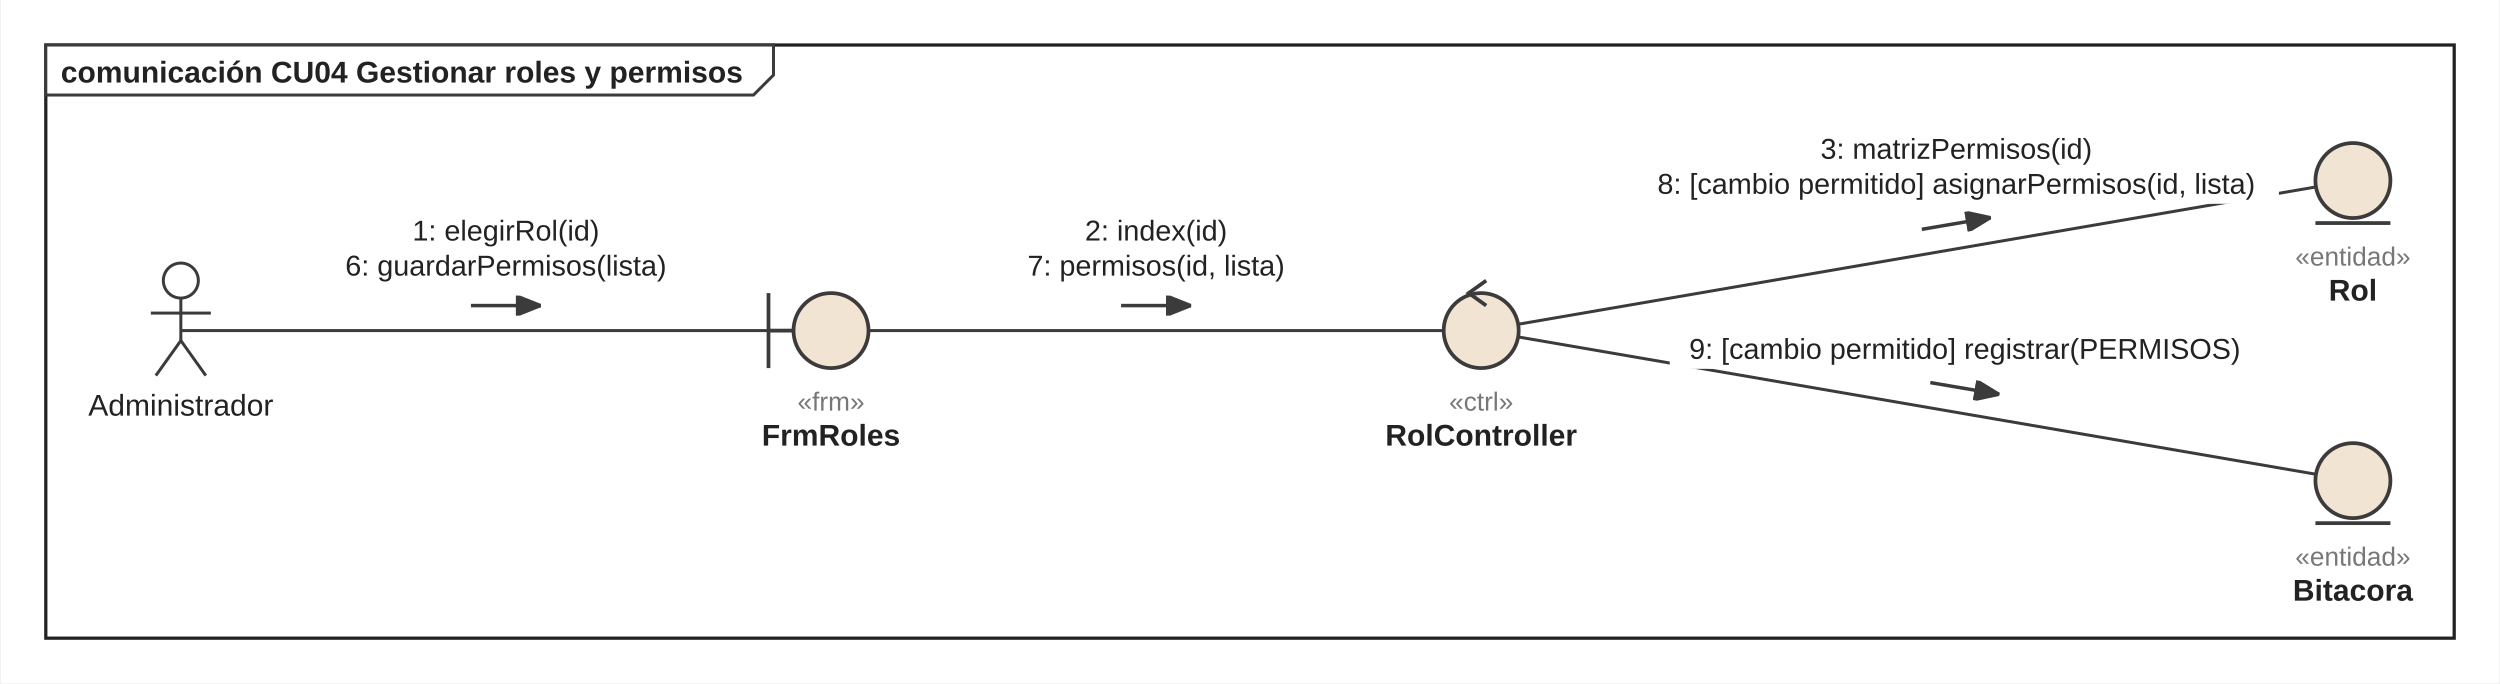
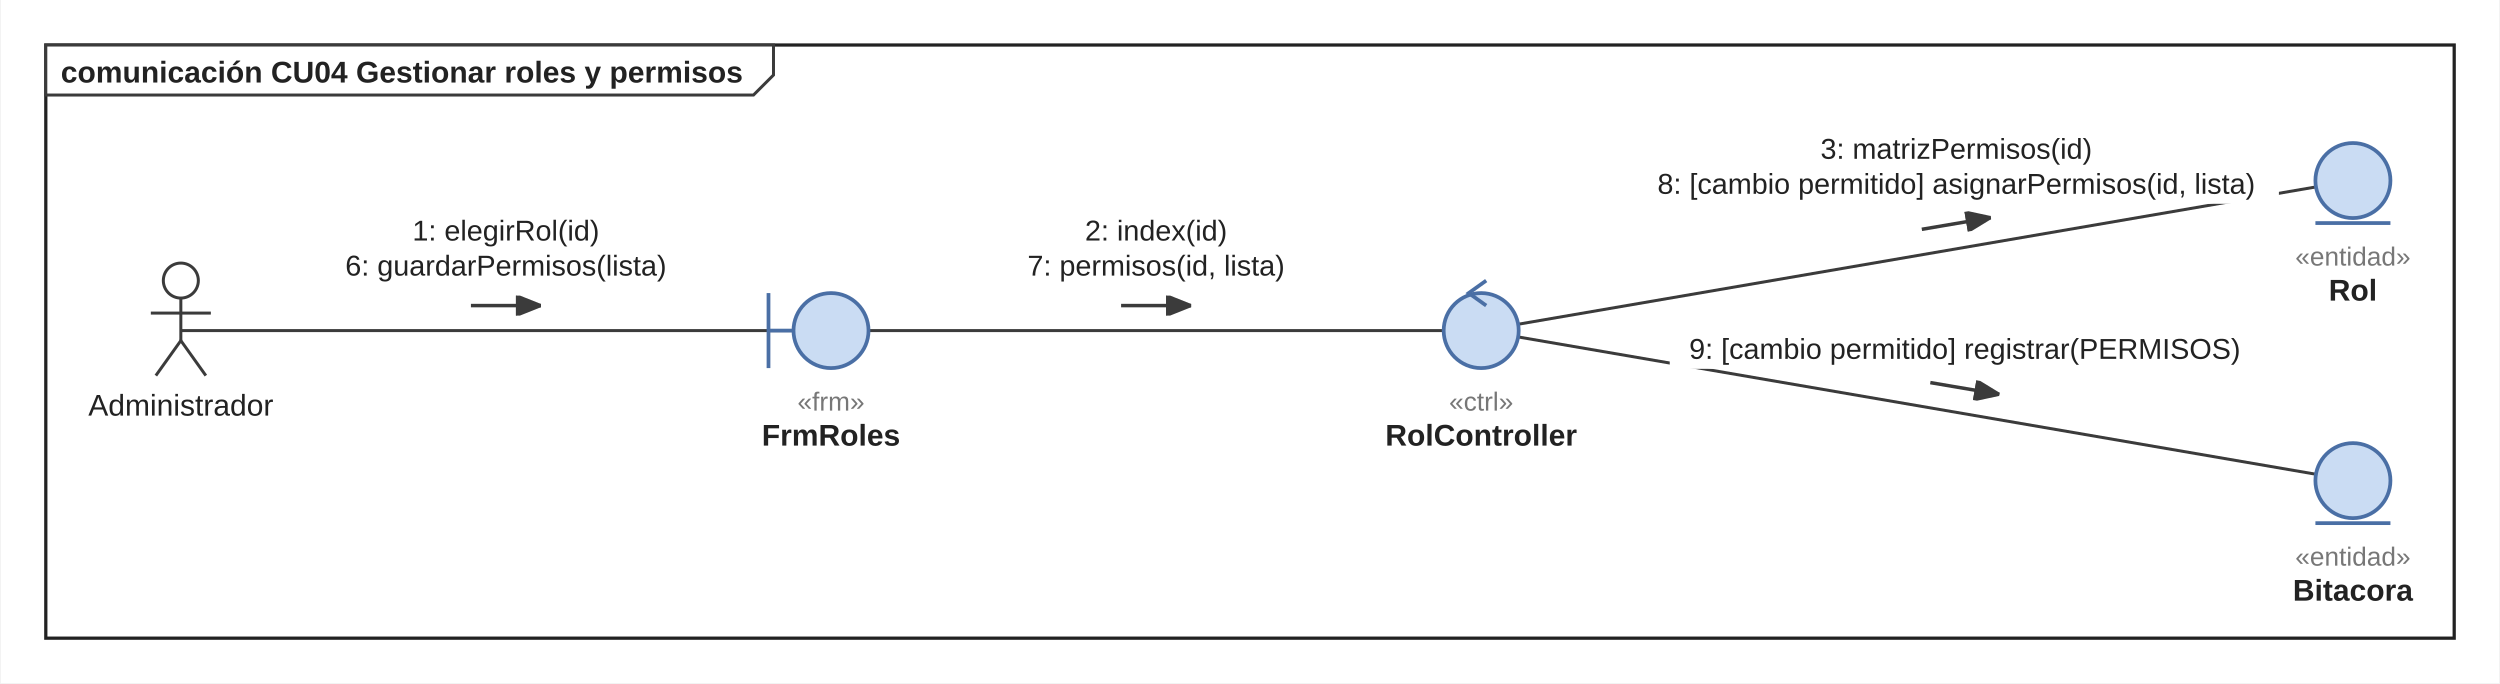
<svg xmlns="http://www.w3.org/2000/svg" width="999" height="273" viewBox="-72.0 -12.2 999.1 273.2">
  <defs>
    <marker id="llena" viewBox="0 0 10 8" refX="10" refY="4" markerWidth="10" markerHeight="8" markerUnits="userSpaceOnUse" orient="auto">
      <path d="M0,0 L10,4 L0,8 z" fill="#3b3b3b" stroke="#3b3b3b" stroke-width="1.2" />
    </marker>
    <marker id="llena_i" viewBox="0 0 10 8" refX="10" refY="4" markerWidth="10" markerHeight="8" markerUnits="userSpaceOnUse" orient="auto-start-reverse">
      <path d="M0,0 L10,4 L0,8 z" fill="#3b3b3b" stroke="#3b3b3b" stroke-width="1.2" />
    </marker>
    <marker id="abierta" viewBox="0 0 10 8" refX="10" refY="4" markerWidth="10" markerHeight="8" markerUnits="userSpaceOnUse" orient="auto">
      <path d="M0,0 L10,4 L0,8" fill="none" stroke="#3b3b3b" stroke-width="1.2" />
    </marker>
    <marker id="abierta_i" viewBox="0 0 10 8" refX="10" refY="4" markerWidth="10" markerHeight="8" markerUnits="userSpaceOnUse" orient="auto-start-reverse">
      <path d="M0,0 L10,4 L0,8" fill="none" stroke="#3b3b3b" stroke-width="1.2" />
    </marker>
    <marker id="triangulo" viewBox="0 0 14 12" refX="12" refY="6" markerWidth="12" markerHeight="12" markerUnits="userSpaceOnUse" orient="auto">
      <path d="M0,0 L12,6 L0,12 z" fill="white" stroke="#3b3b3b" stroke-width="1.2" />
    </marker>
    <marker id="triangulo_i" viewBox="0 0 14 12" refX="12" refY="6" markerWidth="12" markerHeight="12" markerUnits="userSpaceOnUse" orient="auto-start-reverse">
      <path d="M0,0 L12,6 L0,12 z" fill="white" stroke="#3b3b3b" stroke-width="1.2" />
    </marker>
    <marker id="rombo" viewBox="0 0 14 10" refX="14" refY="5" markerWidth="14" markerHeight="10" markerUnits="userSpaceOnUse" orient="auto">
      <path d="M0,5 L7,0 L14,5 L7,10 z" fill="white" stroke="#3b3b3b" stroke-width="1.2" />
    </marker>
    <marker id="rombo_i" viewBox="0 0 14 10" refX="0" refY="5" markerWidth="14" markerHeight="10" markerUnits="userSpaceOnUse" orient="auto-start-reverse">
      <path d="M0,5 L7,0 L14,5 L7,10 z" fill="white" stroke="#3b3b3b" stroke-width="1.2" />
    </marker>
    <marker id="rombo_lleno" viewBox="0 0 14 10" refX="14" refY="5" markerWidth="14" markerHeight="10" markerUnits="userSpaceOnUse" orient="auto">
      <path d="M0,5 L7,0 L14,5 L7,10 z" fill="#3b3b3b" stroke="#3b3b3b" stroke-width="1.2" />
    </marker>
    <marker id="rombo_lleno_i" viewBox="0 0 14 10" refX="0" refY="5" markerWidth="14" markerHeight="10" markerUnits="userSpaceOnUse" orient="auto-start-reverse">
      <path d="M0,5 L7,0 L14,5 L7,10 z" fill="#3b3b3b" stroke="#3b3b3b" stroke-width="1.2" />
    </marker>
  </defs>
  <rect x="-72.0" y="-12.2" width="999.1" height="273.2" fill="white" />
  <rect x="-54.0" y="5.8" width="963.1" height="237.2" rx="0" fill="none" stroke="#222222" stroke-width="1.3" />
  <polyline points="0.0,120.0 260.0,120.0" fill="none" stroke="#3b3b3b" stroke-width="1.2" />
  <polyline points="260.0,120.0 520.0,120.0" fill="none" stroke="#3b3b3b" stroke-width="1.2" />
  <polyline points="520.0,120.0 868.6,60.0" fill="none" stroke="#3b3b3b" stroke-width="1.2" />
  <polyline points="520.0,120.0 868.6,180.0" fill="none" stroke="#3b3b3b" stroke-width="1.2" />
  <polyline points="116.0,110.0 144.0,110.0" fill="none" stroke="#3b3b3b" stroke-width="1.4" marker-end="url(#llena)" />
  <rect x="87.5" y="72.5" width="85.0" height="15.5" fill="white" />
  <text x="130.0" y="84.0" font-family="Arial, Helvetica, sans-serif" font-size="11.5" text-anchor="middle" fill="#222222">1: elegirRol(id)</text>
  <rect x="59.5" y="86.5" width="141.0" height="15.5" fill="white" />
  <text x="130.0" y="98.0" font-family="Arial, Helvetica, sans-serif" font-size="11.5" text-anchor="middle" fill="#222222">6: guardarPermisos(lista)</text>
  <polyline points="376.0,110.0 404.0,110.0" fill="none" stroke="#3b3b3b" stroke-width="1.4" marker-end="url(#llena)" />
  <rect x="357.5" y="72.5" width="65.0" height="15.5" fill="white" />
  <text x="390.0" y="84.0" font-family="Arial, Helvetica, sans-serif" font-size="11.5" text-anchor="middle" fill="#222222">2: index(id)</text>
  <rect x="333.5" y="86.5" width="113.0" height="15.5" fill="white" />
  <text x="390.0" y="98.0" font-family="Arial, Helvetica, sans-serif" font-size="11.5" text-anchor="middle" fill="#222222">7: permisos(id, lista)</text>
  <polyline points="696.2,79.5 723.8,74.8" fill="none" stroke="#3b3b3b" stroke-width="1.4" marker-end="url(#llena)" />
  <rect x="650.5" y="39.8" width="119.0" height="15.5" fill="white" />
  <text x="710.0" y="51.3" font-family="Arial, Helvetica, sans-serif" font-size="11.5" text-anchor="middle" fill="#222222">3: matrizPermisos(id)</text>
  <rect x="581.0" y="53.8" width="258.0" height="15.5" fill="white" />
  <text x="710.0" y="65.3" font-family="Arial, Helvetica, sans-serif" font-size="11.5" text-anchor="middle" fill="#222222">8: [cambio permitido] asignarPermisos(id, lista)</text>
  <polyline points="699.6,140.8 727.2,145.5" fill="none" stroke="#3b3b3b" stroke-width="1.4" marker-end="url(#llena)" />
  <rect x="595.4" y="119.8" width="236.0" height="15.5" fill="white" />
  <text x="713.4" y="131.3" font-family="Arial, Helvetica, sans-serif" font-size="11.5" text-anchor="middle" fill="#222222">9: [cambio permitido] registrar(PERMISOS)</text>
  <ellipse cx="0.0" cy="100.0" rx="7.0" ry="7.0" fill="white" stroke="#3b3b3b" stroke-width="1.2" />
  <polyline points="0.0,107.0 0.0,124.0" fill="none" stroke="#3b3b3b" stroke-width="1.2" />
  <polyline points="-12.0,113.0 12.0,113.0" fill="none" stroke="#3b3b3b" stroke-width="1.2" />
  <polyline points="-10.0,138.0 0.0,124.0 10.0,138.0" fill="none" stroke="#3b3b3b" stroke-width="1.2" />
  <text x="0.0" y="154.0" font-family="Arial, Helvetica, sans-serif" font-size="12" text-anchor="middle" fill="#222222">Administrador</text>
-   <polyline points="235.0,105.0 235.0,135.0" fill="none" stroke="#3b3b3b" stroke-width="1.5" />
-   <polyline points="235.0,120.0 245.0,120.0" fill="none" stroke="#3b3b3b" stroke-width="1.5" />
-   <ellipse cx="260.0" cy="120.0" rx="15.0" ry="15.0" fill="#f1e4d3" stroke="#3b3b3b" stroke-width="1.5" />
+   <polyline points="235.0,105.0 235.0,135.0" fill="none" stroke="#4A6FA5" stroke-width="1.5" />
+   <polyline points="235.0,120.0 245.0,120.0" fill="none" stroke="#4A6FA5" stroke-width="1.5" />
+   <ellipse cx="260.0" cy="120.0" rx="15.0" ry="15.0" fill="#CADCF3" stroke="#4A6FA5" stroke-width="1.5" />
  <text x="260.0" y="152.0" font-family="Arial, Helvetica, sans-serif" font-size="10.5" text-anchor="middle" fill="#777777">«frm»</text>
  <text x="260.0" y="166.0" font-family="Arial, Helvetica, sans-serif" font-size="12" text-anchor="middle" fill="#222222" font-weight="bold">FrmRoles</text>
-   <ellipse cx="520.0" cy="120.0" rx="15.0" ry="15.0" fill="#f1e4d3" stroke="#3b3b3b" stroke-width="1.5" />
-   <polyline points="522.0,100.0 515.0,105.0 522.0,110.0" fill="none" stroke="#3b3b3b" stroke-width="1.5" />
+   <ellipse cx="520.0" cy="120.0" rx="15.0" ry="15.0" fill="#CADCF3" stroke="#4A6FA5" stroke-width="1.5" />
+   <polyline points="522.0,100.0 515.0,105.0 522.0,110.0" fill="none" stroke="#4A6FA5" stroke-width="1.5" />
  <text x="520.0" y="152.0" font-family="Arial, Helvetica, sans-serif" font-size="10.5" text-anchor="middle" fill="#777777">«ctrl»</text>
  <text x="520.0" y="166.0" font-family="Arial, Helvetica, sans-serif" font-size="12" text-anchor="middle" fill="#222222" font-weight="bold">RolController</text>
-   <ellipse cx="868.6" cy="60.0" rx="15.0" ry="15.0" fill="#f1e4d3" stroke="#3b3b3b" stroke-width="1.5" />
-   <polyline points="853.6,77.0 883.6,77.0" fill="none" stroke="#3b3b3b" stroke-width="1.5" />
+   <ellipse cx="868.6" cy="60.0" rx="15.0" ry="15.0" fill="#CADCF3" stroke="#4A6FA5" stroke-width="1.5" />
+   <polyline points="853.6,77.0 883.6,77.0" fill="none" stroke="#4A6FA5" stroke-width="1.5" />
  <text x="868.6" y="94.0" font-family="Arial, Helvetica, sans-serif" font-size="10.5" text-anchor="middle" fill="#777777">«entidad»</text>
  <text x="868.6" y="108.0" font-family="Arial, Helvetica, sans-serif" font-size="12" text-anchor="middle" fill="#222222" font-weight="bold">Rol</text>
-   <ellipse cx="868.6" cy="180.0" rx="15.0" ry="15.0" fill="#f1e4d3" stroke="#3b3b3b" stroke-width="1.5" />
-   <polyline points="853.6,197.0 883.6,197.0" fill="none" stroke="#3b3b3b" stroke-width="1.5" />
+   <ellipse cx="868.6" cy="180.0" rx="15.0" ry="15.0" fill="#CADCF3" stroke="#4A6FA5" stroke-width="1.5" />
+   <polyline points="853.6,197.0 883.6,197.0" fill="none" stroke="#4A6FA5" stroke-width="1.5" />
  <text x="868.6" y="214.0" font-family="Arial, Helvetica, sans-serif" font-size="10.5" text-anchor="middle" fill="#777777">«entidad»</text>
  <text x="868.6" y="228.0" font-family="Arial, Helvetica, sans-serif" font-size="12" text-anchor="middle" fill="#222222" font-weight="bold">Bitacora</text>
  <polygon points="-54.0,5.8 237.0,5.8 237.0,17.8 229.0,25.8 -54.0,25.8" fill="white" stroke="#3b3b3b" stroke-width="1.2" />
  <text x="-48.0" y="20.8" font-family="Arial, Helvetica, sans-serif" font-size="12" text-anchor="start" fill="#222222" font-weight="bold">comunicación CU04 Gestionar roles y permisos</text>
</svg>
